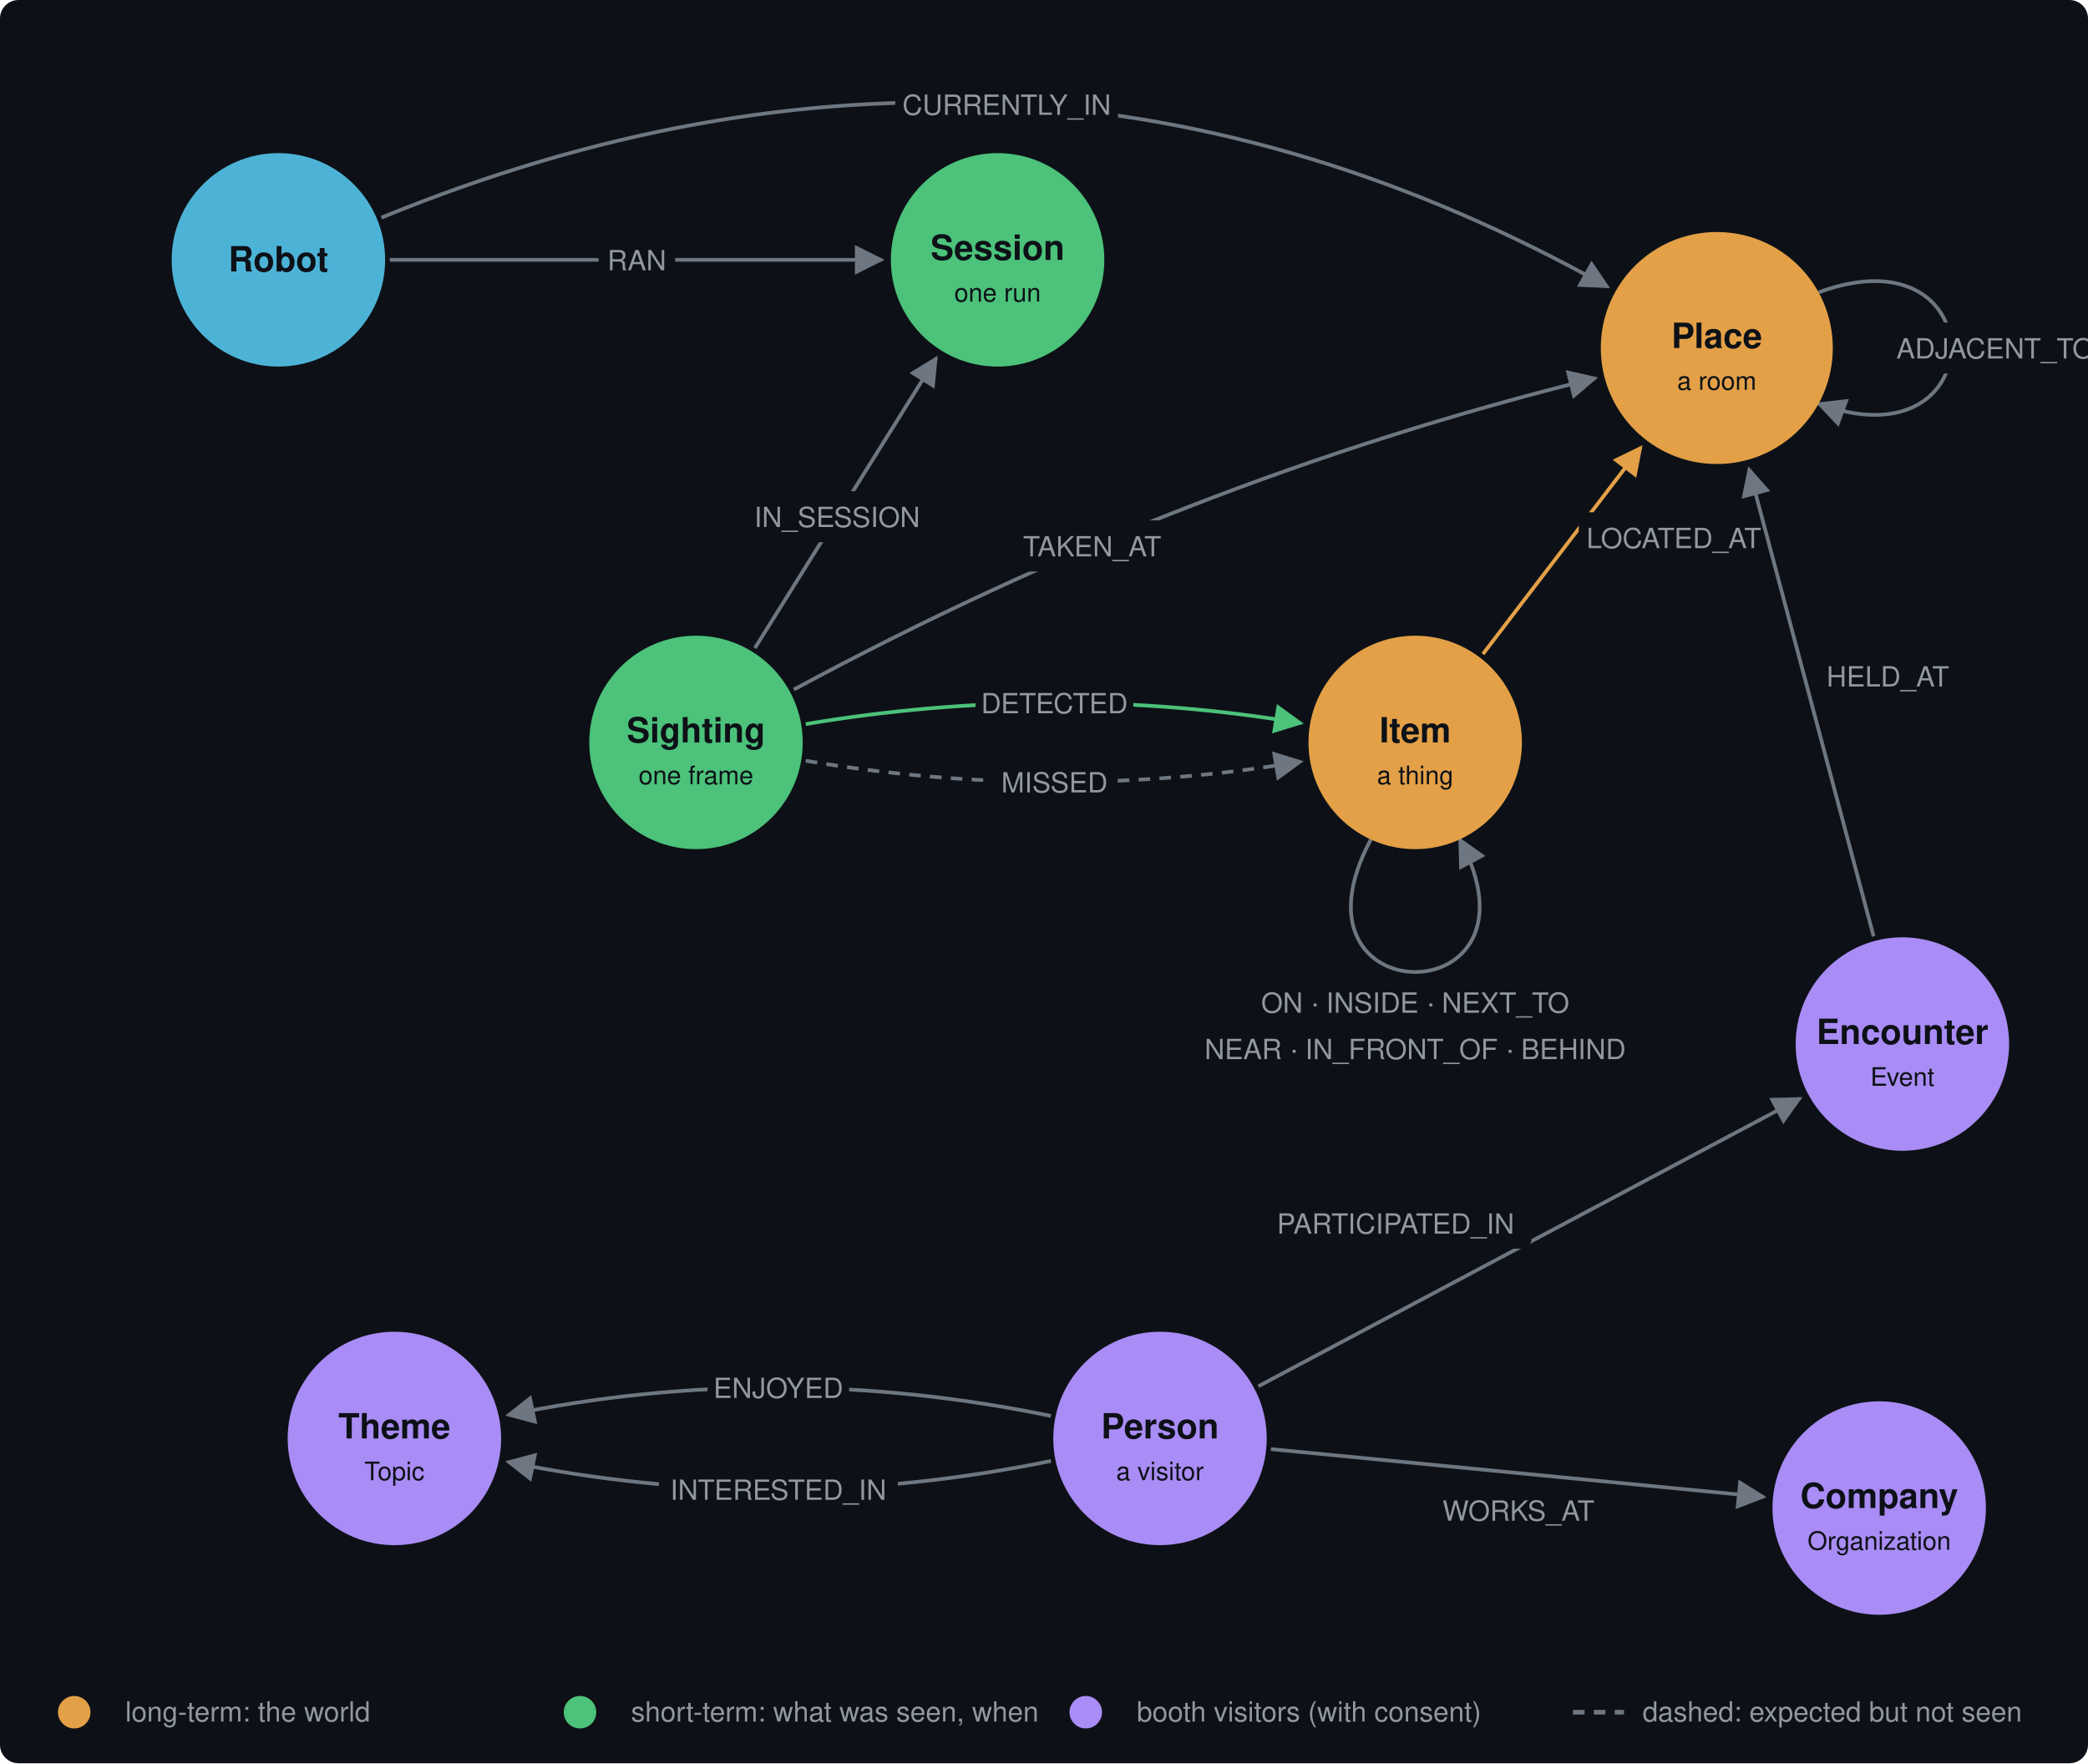
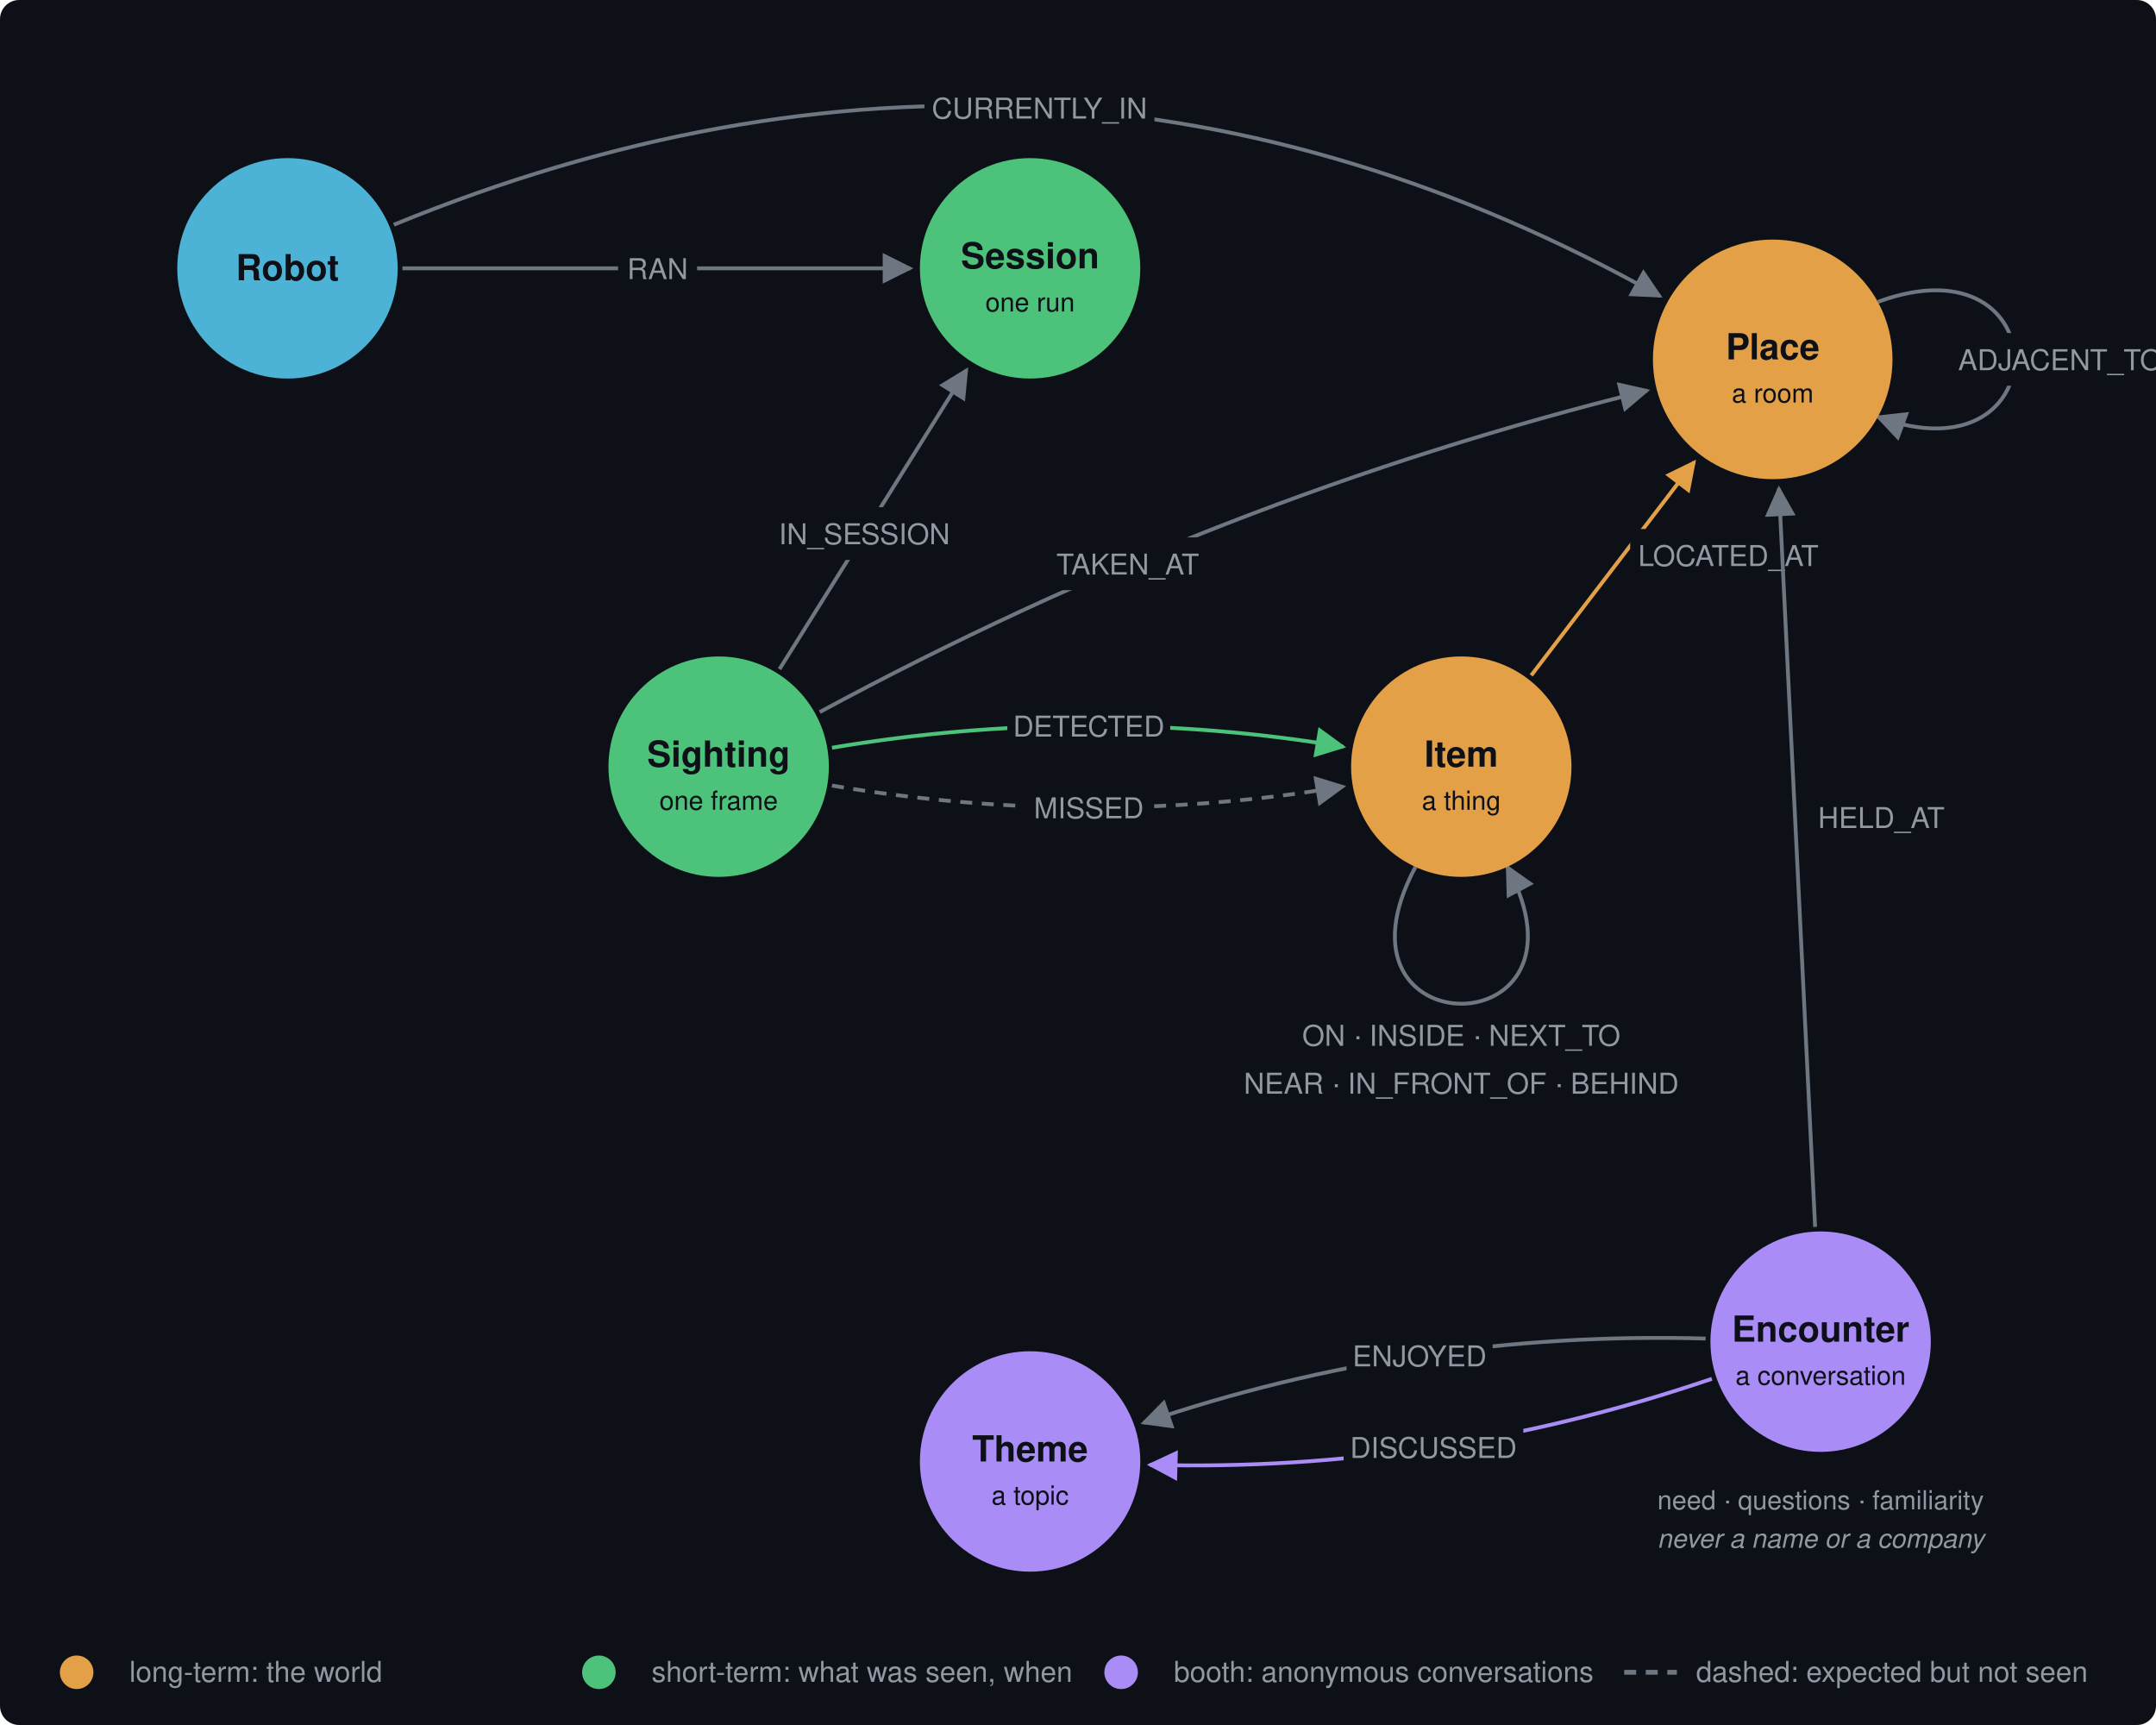
- <svg xmlns="http://www.w3.org/2000/svg" viewBox="0 0 900 760" width="900" height="760" font-family="-apple-system, BlinkMacSystemFont, 'Segoe UI', Helvetica, Arial, sans-serif" role="img" aria-label="puppy-mind graph ontology">
+ <svg xmlns="http://www.w3.org/2000/svg" viewBox="0 0 900 720" width="900" height="720" font-family="-apple-system, BlinkMacSystemFont, 'Segoe UI', Helvetica, Arial, sans-serif" role="img" aria-label="puppy-mind graph ontology">
  <defs>
    <marker id="a4cc27a" viewBox="0 0 10 10" refX="9" refY="5" markerWidth="8" markerHeight="8" orient="auto-start-reverse">
      <path d="M0 0L10 5L0 10z" fill="#4cc27a" />
    </marker>
    <marker id="s4cc27a" viewBox="0 0 10 10" refX="1" refY="5" markerWidth="8" markerHeight="8" orient="auto-start-reverse">
      <path d="M0 0L10 5L0 10z" fill="#4cc27a" />
    </marker>
    <marker id="a6e7681" viewBox="0 0 10 10" refX="9" refY="5" markerWidth="8" markerHeight="8" orient="auto-start-reverse">
      <path d="M0 0L10 5L0 10z" fill="#6e7681" />
    </marker>
    <marker id="s6e7681" viewBox="0 0 10 10" refX="1" refY="5" markerWidth="8" markerHeight="8" orient="auto-start-reverse">
      <path d="M0 0L10 5L0 10z" fill="#6e7681" />
+     </marker>
+     <marker id="aa98cf5" viewBox="0 0 10 10" refX="9" refY="5" markerWidth="8" markerHeight="8" orient="auto-start-reverse">
+       <path d="M0 0L10 5L0 10z" fill="#a98cf5" />
+     </marker>
+     <marker id="sa98cf5" viewBox="0 0 10 10" refX="1" refY="5" markerWidth="8" markerHeight="8" orient="auto-start-reverse">
+       <path d="M0 0L10 5L0 10z" fill="#a98cf5" />
    </marker>
    <marker id="ae3a047" viewBox="0 0 10 10" refX="9" refY="5" markerWidth="8" markerHeight="8" orient="auto-start-reverse">
      <path d="M0 0L10 5L0 10z" fill="#e3a047" />
    </marker>
    <marker id="se3a047" viewBox="0 0 10 10" refX="1" refY="5" markerWidth="8" markerHeight="8" orient="auto-start-reverse">
      <path d="M0 0L10 5L0 10z" fill="#e3a047" />
    </marker>
  </defs>
  <rect width="100%" height="100%" fill="#0d1117" rx="8" />
  <path d="M168.0 112.0 Q275.0 112.0 380.0 112.0" fill="none" stroke="#6e7681" stroke-width="1.6" marker-end="url(#a6e7681)" />
  <rect x="258.0" y="101.0" width="33.0" height="22" rx="4" fill="#0d1117" />
  <text x="274.5" y="116.5" font-size="12" font-weight="400" fill="#9198a1" text-anchor="middle">RAN</text>
  <path d="M164.4 93.8 Q439.2 -18.7 692.9 123.6" fill="none" stroke="#6e7681" stroke-width="1.6" marker-end="url(#a6e7681)" />
  <rect x="385.9" y="34.0" width="96.0" height="22" rx="4" fill="#0d1117" />
  <text x="433.918" y="49.489" font-size="12" font-weight="400" fill="#9198a1" text-anchor="middle">CURRENTLY_IN</text>
  <path d="M325.4 279.3 Q365.0 216.0 403.5 154.4" fill="none" stroke="#6e7681" stroke-width="1.6" marker-end="url(#a6e7681)" />
  <rect x="319.8" y="211.7" width="82.0" height="22" rx="4" fill="#0d1117" />
  <text x="360.829" y="227.173" font-size="12" font-weight="400" fill="#9198a1" text-anchor="middle">IN_SESSION</text>
  <path d="M342.2 297.2 Q509.2 207.0 687.6 163.0" fill="none" stroke="#6e7681" stroke-width="1.6" marker-end="url(#a6e7681)" />
  <rect x="436.8" y="224.3" width="68.0" height="22" rx="4" fill="#0d1117" />
  <text x="470.77" y="239.816" font-size="12" font-weight="400" fill="#9198a1" text-anchor="middle">TAKEN_AT</text>
  <path d="M347.3 312.1 Q455.0 294.0 560.7 311.7" fill="none" stroke="#4cc27a" stroke-width="1.6" marker-end="url(#a4cc27a)" />
  <rect x="420.5" y="291.9" width="68.0" height="22" rx="4" fill="#0d1117" />
  <text x="454.507" y="307.447" font-size="12" font-weight="400" fill="#9198a1" text-anchor="middle">DETECTED</text>
  <path d="M347.3 327.9 Q455.0 346.0 560.7 328.3" fill="none" stroke="#6e7681" stroke-width="1.6" stroke-dasharray="5 4" marker-end="url(#a6e7681)" />
  <rect x="427.5" y="326.1" width="54.0" height="22" rx="4" fill="#0d1117" />
  <text x="454.507" y="341.553" font-size="12" font-weight="400" fill="#9198a1" text-anchor="middle">MISSED</text>
  <path d="M639.2 281.9 Q675.0 235.0 707.2 192.9" fill="none" stroke="#e3a047" stroke-width="1.6" marker-end="url(#ae3a047)" />
  <rect x="680.5" y="220.8" width="82.0" height="22" rx="4" fill="#0d1117" />
  <text x="721.482" y="236.255" font-size="12" font-weight="400" fill="#9198a1" text-anchor="middle">LOCATED_AT</text>
  <path d="M783.9 126.0 C860 98 860 202 783.9 174.0" fill="none" stroke="#6e7681" stroke-width="1.6" marker-end="url(#a6e7681)" />
  <rect x="815.5" y="139.0" width="89.0" height="22" rx="4" fill="#0d1117" />
  <text x="860" y="154.5" font-size="12" font-weight="400" fill="#9198a1" text-anchor="middle">ADJACENT_TO</text>
-   <path d="M807.6 403.6 Q780.0 300.0 753.9 202.2" fill="none" stroke="#6e7681" stroke-width="1.6" marker-end="url(#a6e7681)" />
-   <rect x="783.2" y="280.4" width="61.0" height="22" rx="4" fill="#0d1117" />
-   <text x="813.704" y="295.892" font-size="12" font-weight="400" fill="#9198a1" text-anchor="middle">HELD_AT</text>
-   <path d="M542.4 597.5 Q660.0 535.0 775.8 473.5" fill="none" stroke="#6e7681" stroke-width="1.6" marker-end="url(#a6e7681)" />
-   <rect x="543.1" y="516.2" width="117.0" height="22" rx="4" fill="#0d1117" />
-   <text x="601.558" y="531.735" font-size="12" font-weight="400" fill="#9198a1" text-anchor="middle">PARTICIPATED_IN</text>
-   <path d="M547.8 624.6 Q655.0 635.0 760.2 645.2" fill="none" stroke="#6e7681" stroke-width="1.6" marker-end="url(#a6e7681)" />
-   <rect x="620.5" y="640.0" width="68.0" height="22" rx="4" fill="#0d1117" />
-   <text x="654.502" y="655.452" font-size="12" font-weight="400" fill="#9198a1" text-anchor="middle">WORKS_AT</text>
-   <path d="M453.0 629.7 Q335.0 654.0 219.0 630.1" fill="none" stroke="#6e7681" stroke-width="1.6" marker-end="url(#a6e7681)" />
-   <rect x="284.0" y="630.9" width="103.0" height="22" rx="4" fill="#0d1117" />
-   <text x="335.49" y="646.445" font-size="12" font-weight="400" fill="#9198a1" text-anchor="middle">INTERESTED_IN</text>
-   <path d="M453.0 610.3 Q335.0 586.0 219.0 609.9" fill="none" stroke="#6e7681" stroke-width="1.6" marker-end="url(#a6e7681)" />
-   <rect x="305.0" y="587.1" width="61.0" height="22" rx="4" fill="#0d1117" />
-   <text x="335.49" y="602.555" font-size="12" font-weight="400" fill="#9198a1" text-anchor="middle">ENJOYED</text>
+   <path d="M757.7 512.1 Q750.0 355.0 742.6 203.9" fill="none" stroke="#6e7681" stroke-width="1.6" marker-end="url(#a6e7681)" />
+   <rect x="754.8" y="330.1" width="61.0" height="22" rx="4" fill="#0d1117" />
+   <text x="785.322" y="345.607" font-size="12" font-weight="400" fill="#9198a1" text-anchor="middle">HELD_AT</text>
+   <path d="M714.6 575.5 Q599.5 614.7 480.0 611.4" fill="none" stroke="#a98cf5" stroke-width="1.6" marker-end="url(#aa98cf5)" />
+   <rect x="560.9" y="593.0" width="75.0" height="22" rx="4" fill="#0d1117" />
+   <text x="598.383" y="608.543" font-size="12" font-weight="400" fill="#9198a1" text-anchor="middle">DISCUSSED</text>
+   <path d="M712.0 558.7 Q590.5 555.3 477.3 593.9" fill="none" stroke="#6e7681" stroke-width="1.6" marker-end="url(#a6e7681)" />
+   <rect x="562.1" y="554.8" width="61.0" height="22" rx="4" fill="#0d1117" />
+   <text x="592.59" y="570.31" font-size="12" font-weight="400" fill="#9198a1" text-anchor="middle">ENJOYED</text>
  <path d="M590.9 361.8 C550 438 670 438 629.2 361.8" fill="none" stroke="#6e7681" stroke-width="1.6" marker-end="url(#a6e7681)" />
  <rect x="530.5" y="421.0" width="159.0" height="22" rx="4" fill="#0d1117" />
  <text x="610" y="436.5" font-size="12" font-weight="400" fill="#9198a1" text-anchor="middle">ON · INSIDE · NEXT_TO</text>
  <rect x="509.5" y="441.0" width="201.0" height="22" rx="4" fill="#0d1117" />
  <text x="610" y="456.5" font-size="12" font-weight="400" fill="#9198a1" text-anchor="middle">NEAR · IN_FRONT_OF · BEHIND</text>
  <circle cx="120" cy="112" r="46" fill="#4db3d6" />
  <text x="120" y="117" font-size="15" font-weight="700" fill="#0d1117" text-anchor="middle">Robot</text>
  <circle cx="430" cy="112" r="46" fill="#4cc27a" />
  <text x="430" y="112" font-size="15" font-weight="700" fill="#0d1117" text-anchor="middle">Session</text>
  <text x="430" y="130" font-size="11" font-weight="400" fill="#0d1117" text-anchor="middle">one run</text>
  <circle cx="300" cy="320" r="46" fill="#4cc27a" />
  <text x="300" y="320" font-size="15" font-weight="700" fill="#0d1117" text-anchor="middle">Sighting</text>
  <text x="300" y="338" font-size="11" font-weight="400" fill="#0d1117" text-anchor="middle">one frame</text>
  <circle cx="610" cy="320" r="46" fill="#e3a047" />
  <text x="610" y="320" font-size="15" font-weight="700" fill="#0d1117" text-anchor="middle">Item</text>
  <text x="610" y="338" font-size="11" font-weight="400" fill="#0d1117" text-anchor="middle">a thing</text>
  <circle cx="740" cy="150" r="50" fill="#e3a047" />
  <text x="740" y="150" font-size="15" font-weight="700" fill="#0d1117" text-anchor="middle">Place</text>
  <text x="740" y="168" font-size="11" font-weight="400" fill="#0d1117" text-anchor="middle">a room</text>
-   <circle cx="820" cy="450" r="46" fill="#a98cf5" />
-   <text x="820" y="450" font-size="15" font-weight="700" fill="#0d1117" text-anchor="middle">Encounter</text>
-   <text x="820" y="468" font-size="11" font-weight="400" fill="#0d1117" text-anchor="middle">Event</text>
-   <circle cx="500" cy="620" r="46" fill="#a98cf5" />
-   <text x="500" y="620" font-size="15" font-weight="700" fill="#0d1117" text-anchor="middle">Person</text>
-   <text x="500" y="638" font-size="11" font-weight="400" fill="#0d1117" text-anchor="middle">a visitor</text>
-   <circle cx="810" cy="650" r="46" fill="#a98cf5" />
-   <text x="810" y="650" font-size="15" font-weight="700" fill="#0d1117" text-anchor="middle">Company</text>
-   <text x="810" y="668" font-size="11" font-weight="400" fill="#0d1117" text-anchor="middle">Organization</text>
-   <circle cx="170" cy="620" r="46" fill="#a98cf5" />
-   <text x="170" y="620" font-size="15" font-weight="700" fill="#0d1117" text-anchor="middle">Theme</text>
-   <text x="170" y="638" font-size="11" font-weight="400" fill="#0d1117" text-anchor="middle">Topic</text>
-   <circle cx="32" cy="738" r="7" fill="#e3a047" />
-   <text x="54" y="742" font-size="12" font-weight="400" fill="#9198a1" text-anchor="start">long-term: the world</text>
-   <circle cx="250" cy="738" r="7" fill="#4cc27a" />
-   <text x="272" y="742" font-size="12" font-weight="400" fill="#9198a1" text-anchor="start">short-term: what was seen, when</text>
-   <circle cx="468" cy="738" r="7" fill="#a98cf5" />
-   <text x="490" y="742" font-size="12" font-weight="400" fill="#9198a1" text-anchor="start">booth visitors (with consent)</text>
-   <path d="M678 738 h22" stroke="#6e7681" stroke-width="2" stroke-dasharray="5 4" />
-   <text x="708" y="742" font-size="12" font-weight="400" fill="#9198a1" text-anchor="start">dashed: expected but not seen</text>
+   <circle cx="760" cy="560" r="46" fill="#a98cf5" />
+   <text x="760" y="560" font-size="15" font-weight="700" fill="#0d1117" text-anchor="middle">Encounter</text>
+   <text x="760" y="578" font-size="11" font-weight="400" fill="#0d1117" text-anchor="middle">a conversation</text>
+   <circle cx="430" cy="610" r="46" fill="#a98cf5" />
+   <text x="430" y="610" font-size="15" font-weight="700" fill="#0d1117" text-anchor="middle">Theme</text>
+   <text x="430" y="628" font-size="11" font-weight="400" fill="#0d1117" text-anchor="middle">a topic</text>
+   <text x="760" y="630" font-size="11" font-weight="400" fill="#9198a1" text-anchor="middle">need · questions · familiarity</text>
+   <text x="760" y="646" font-size="11" font-weight="400" fill="#9198a1" text-anchor="middle" font-style="italic">never a name or a company</text>
+   <circle cx="32" cy="698" r="7" fill="#e3a047" />
+   <text x="54" y="702" font-size="12" font-weight="400" fill="#9198a1" text-anchor="start">long-term: the world</text>
+   <circle cx="250" cy="698" r="7" fill="#4cc27a" />
+   <text x="272" y="702" font-size="12" font-weight="400" fill="#9198a1" text-anchor="start">short-term: what was seen, when</text>
+   <circle cx="468" cy="698" r="7" fill="#a98cf5" />
+   <text x="490" y="702" font-size="12" font-weight="400" fill="#9198a1" text-anchor="start">booth: anonymous conversations</text>
+   <path d="M678 698 h22" stroke="#6e7681" stroke-width="2" stroke-dasharray="5 4" />
+   <text x="708" y="702" font-size="12" font-weight="400" fill="#9198a1" text-anchor="start">dashed: expected but not seen</text>
</svg>
